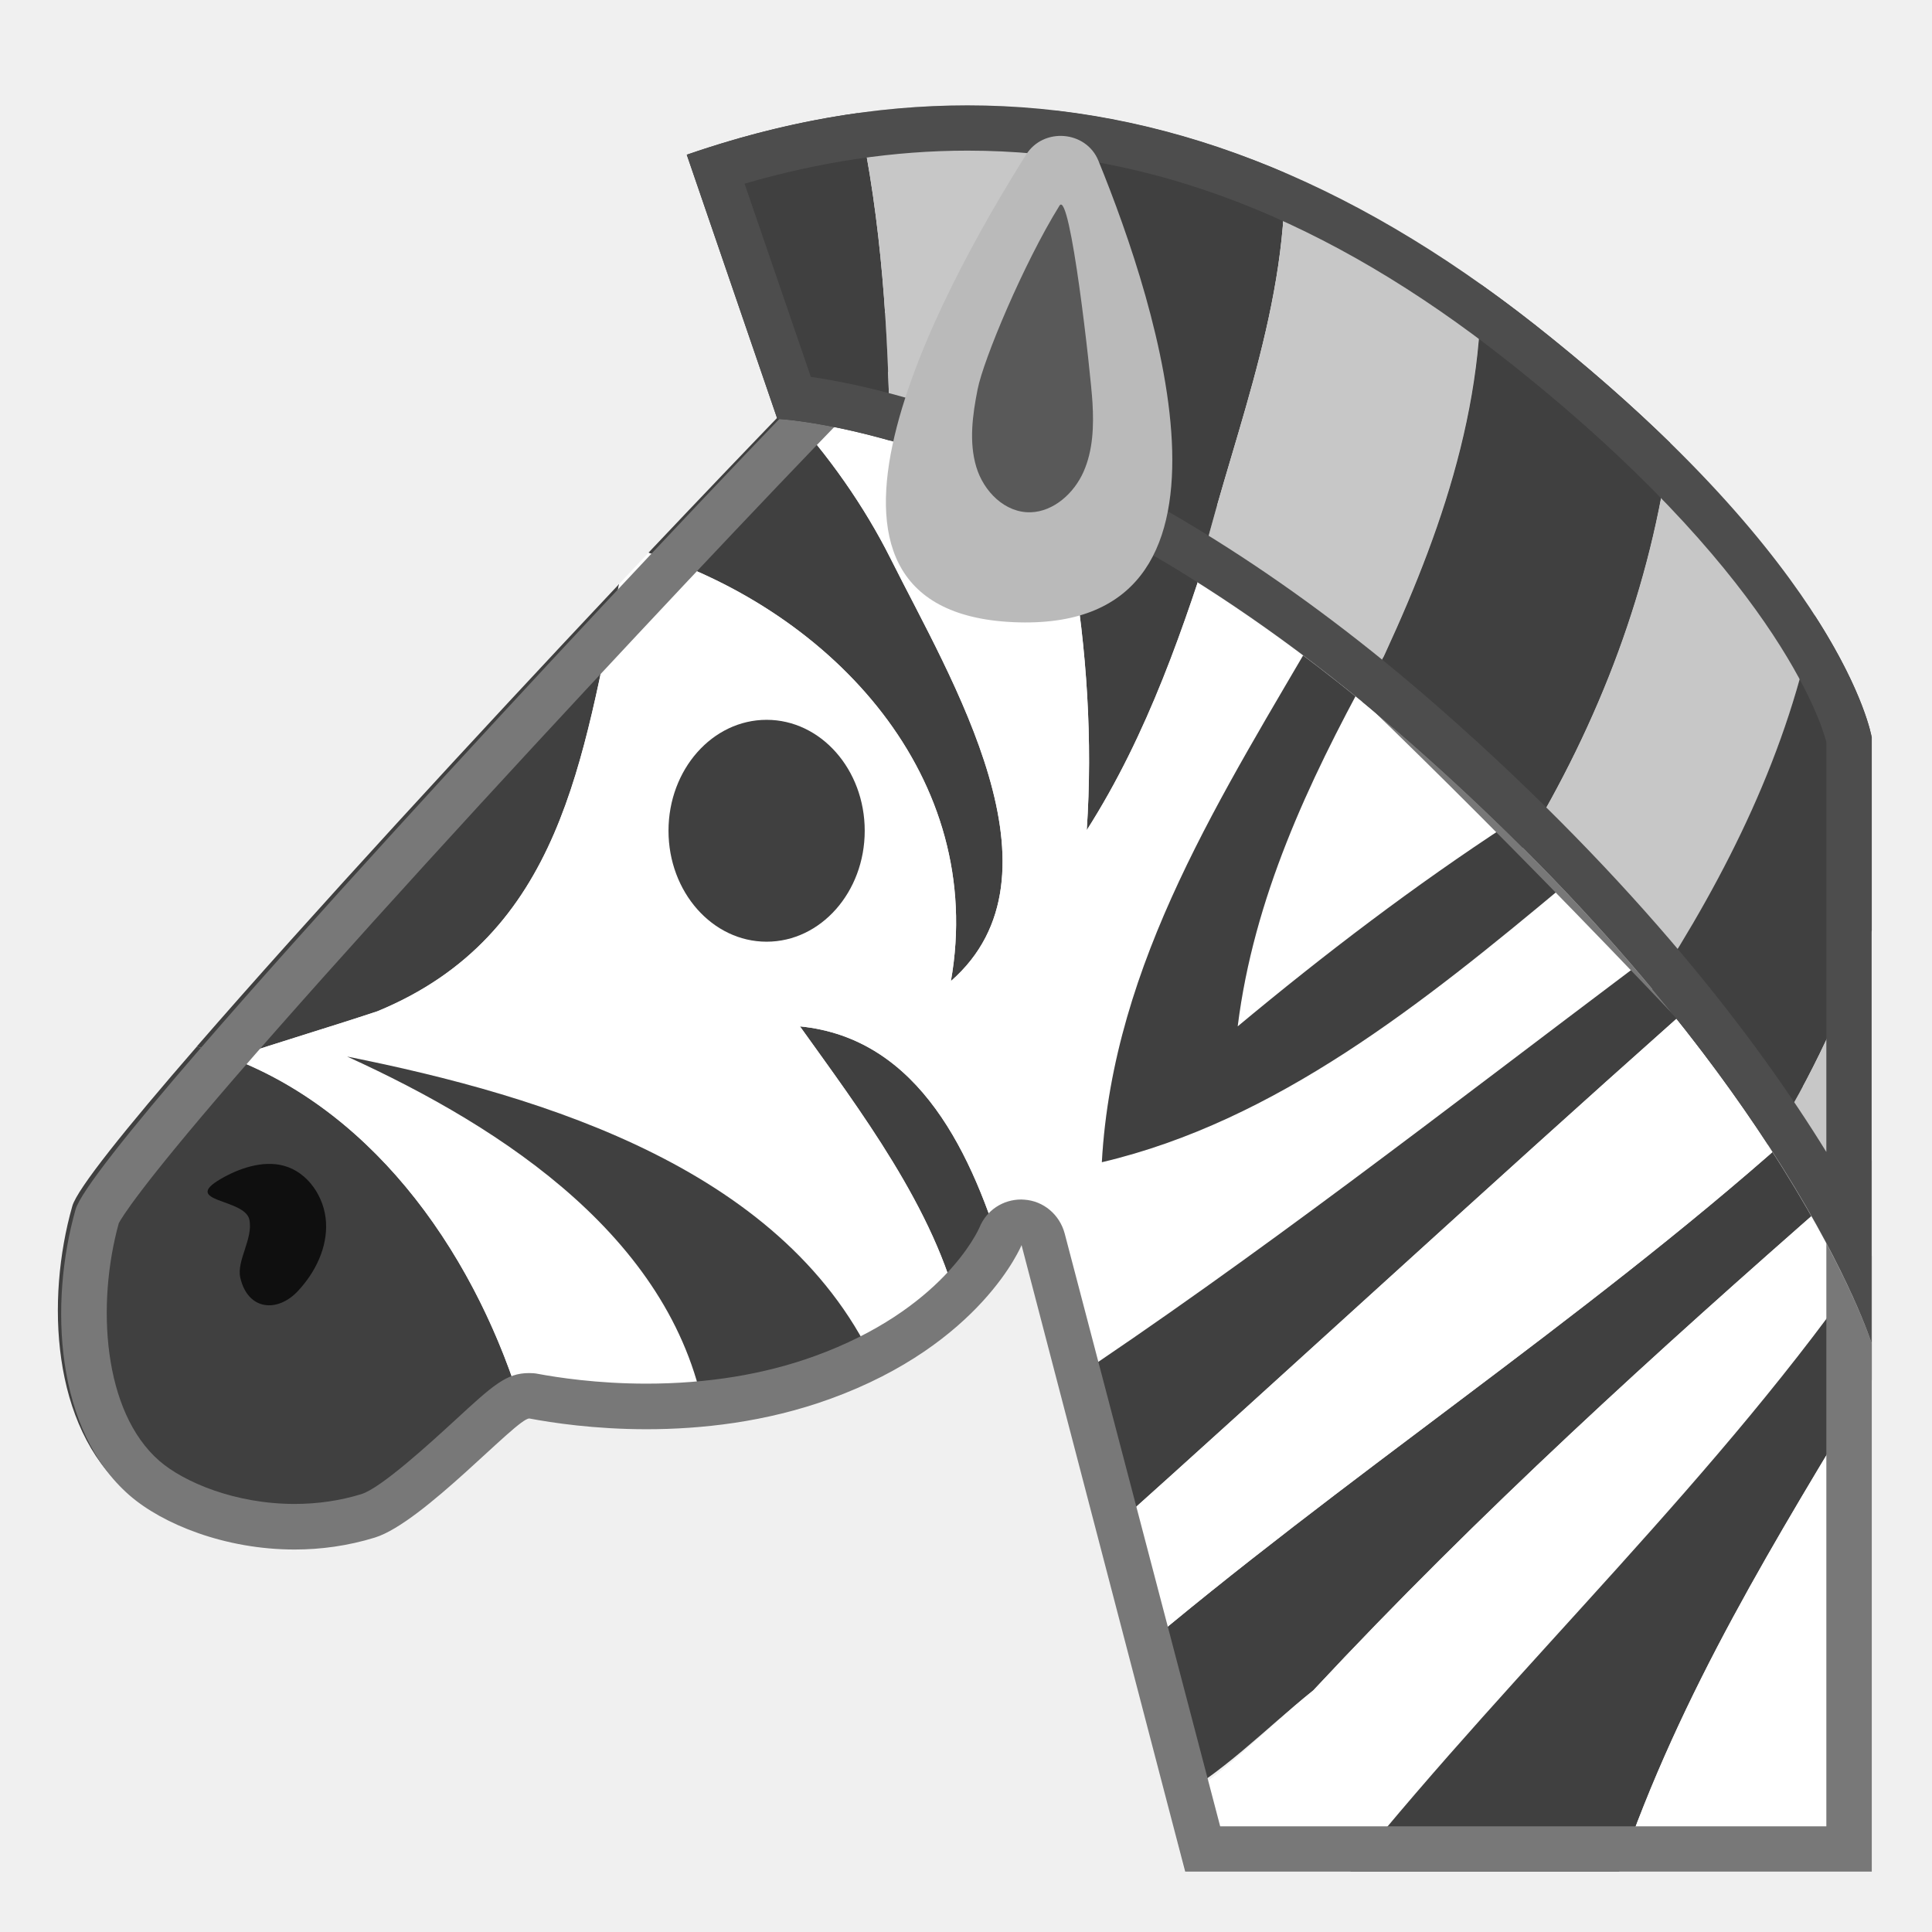
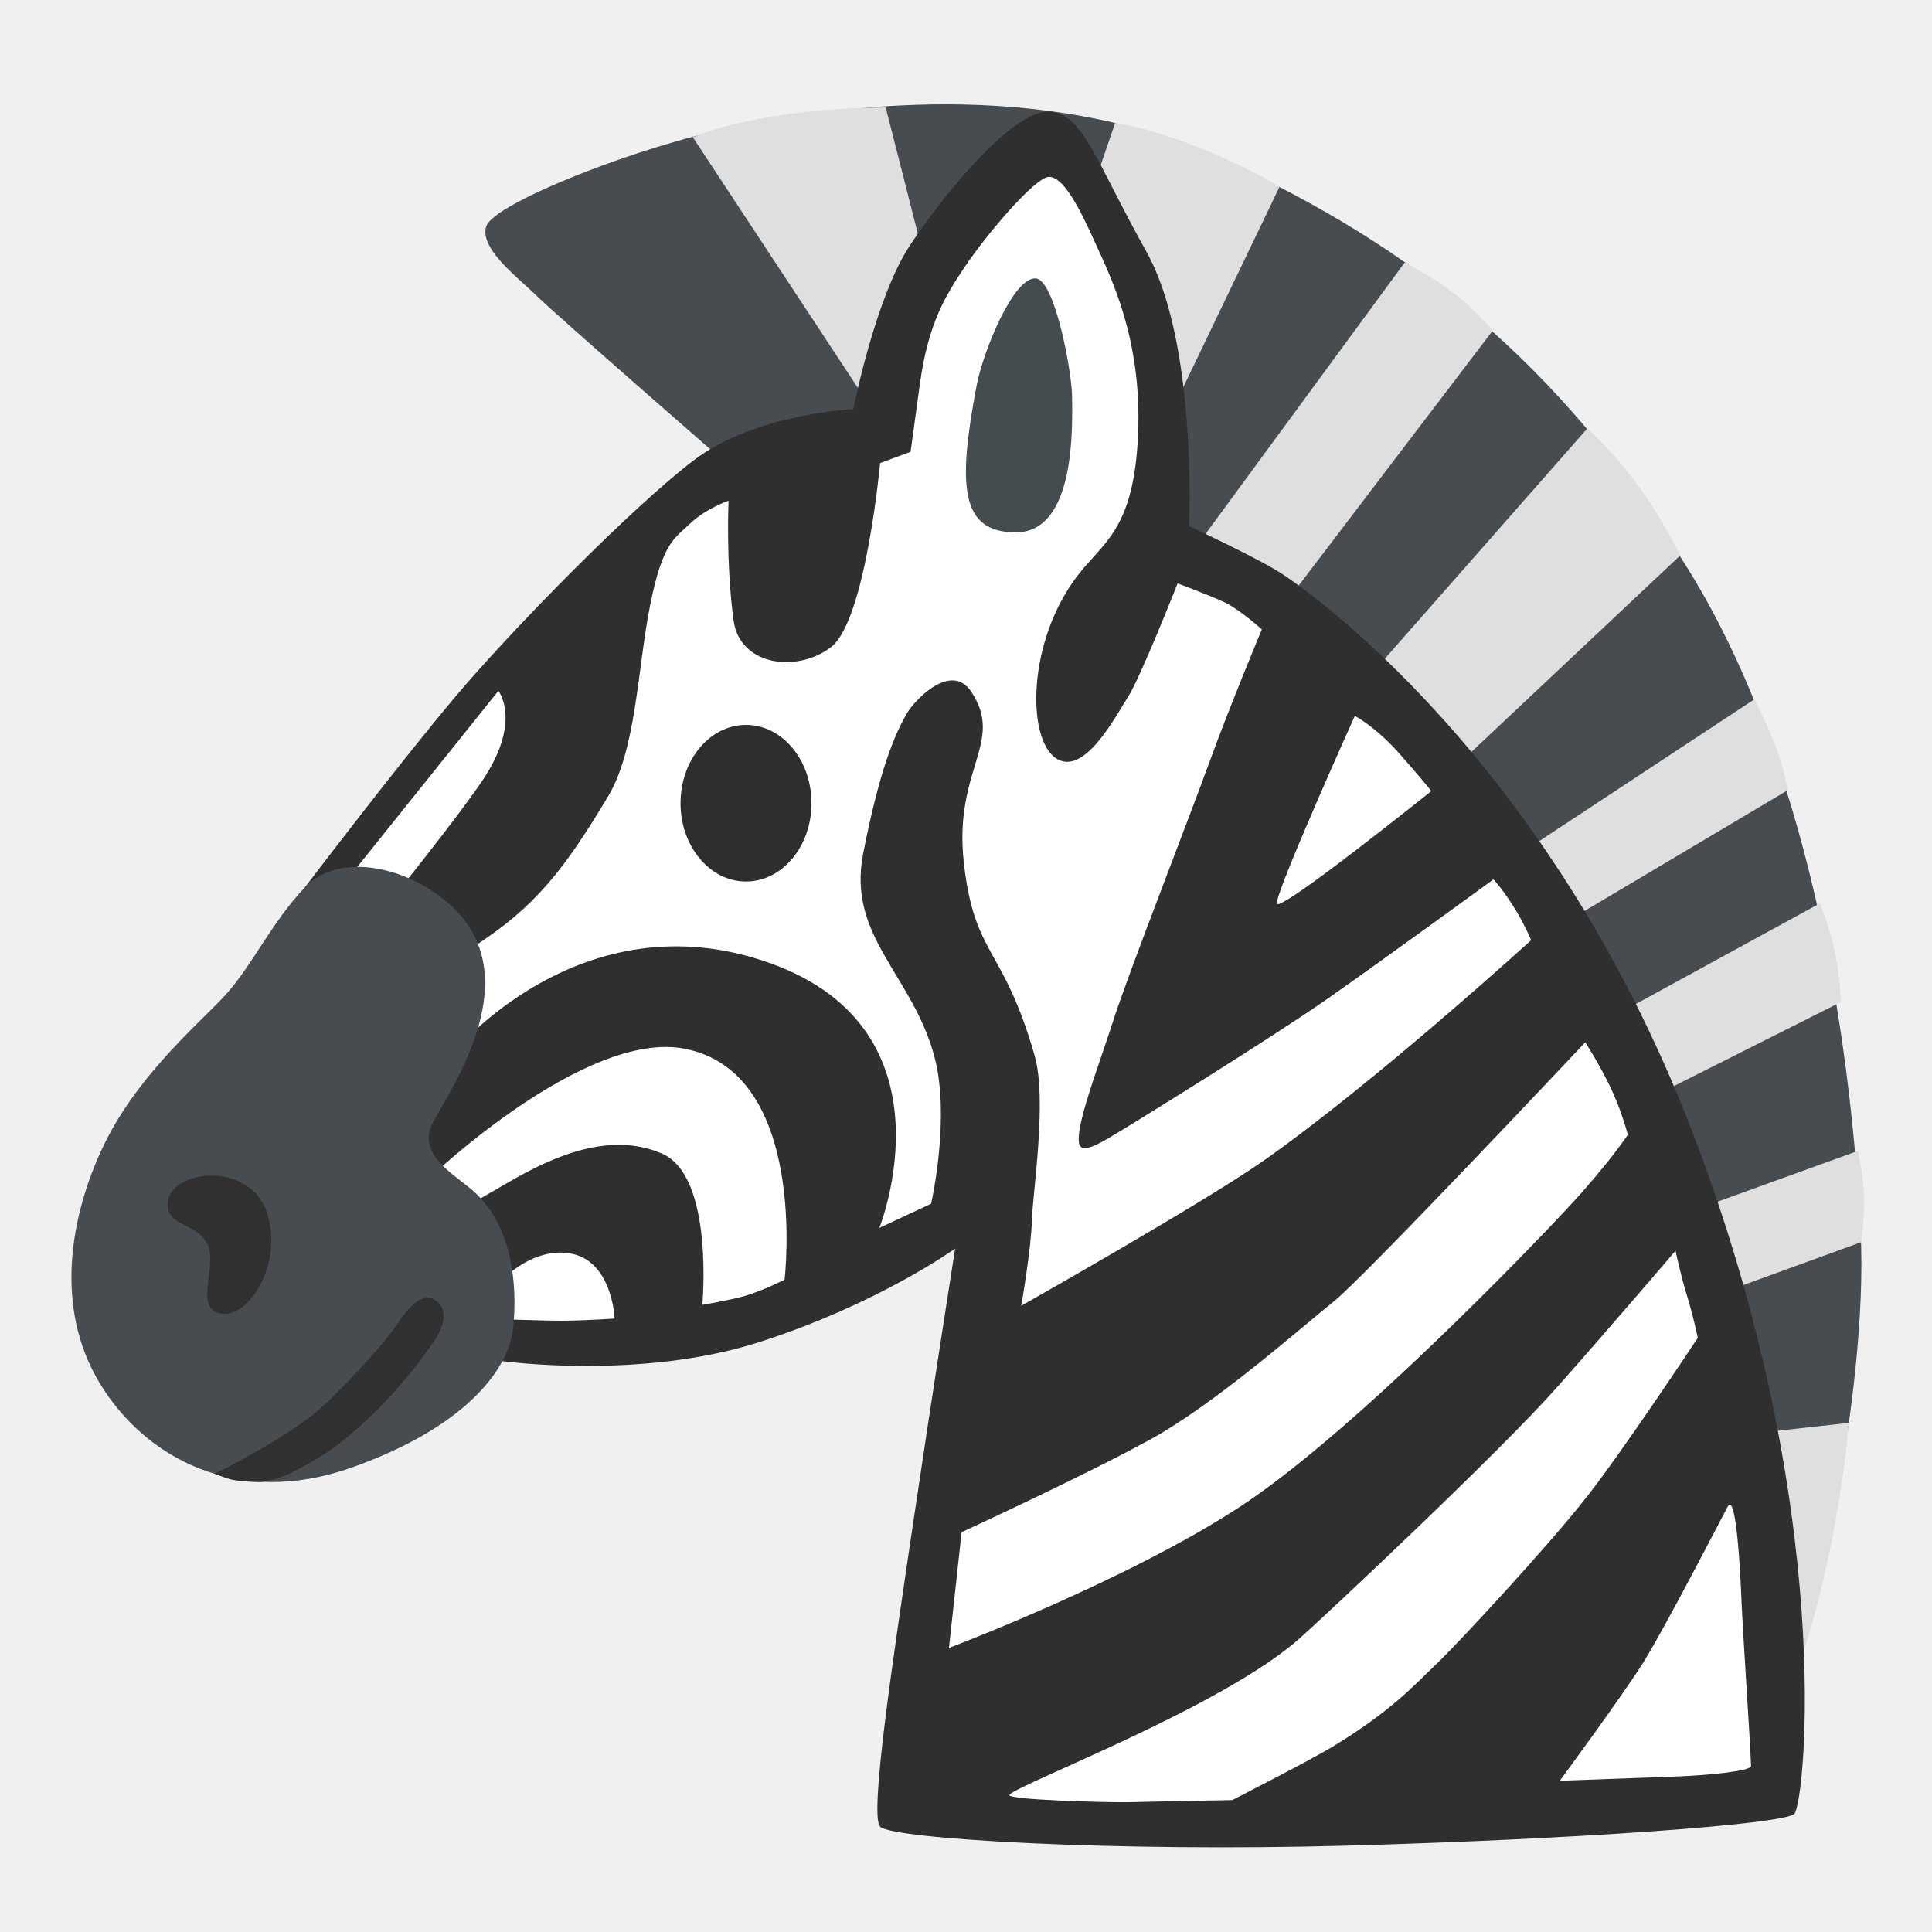
- <svg xmlns="http://www.w3.org/2000/svg" width="128" height="128">
-   <path d="M13.04 69.34c-4.71 5.42-7.93 9.43-8.25 10.57-1.77 6.23-1.35 14.57 3.53 18.82 3.02 2.63 9.69 4.8 16.19 2.8 3.23-.99 9.46-7.98 10.21-7.83-3.26-11.1-10.76-21.4-21.68-24.36zM63 65c8-7 0-20-4-28-1.72-3.43-4.1-6.85-6.94-9.91-2.51 2.6-5.64 5.87-9.1 9.53C55.23 40.61 65.37 51.55 63 65zM72 55c4.07-6.39 6.45-13.46 8.71-20.62-4.81-4.55-8.62-7.53-10.39-7.59-.36-1.98-.94-3.95-2.22-5.49a9.386 9.386 0 0 0-1.7-1.62C70.42 31.12 72.8 43.06 72 55z" fill="#404040" />
-   <path d="M41.02 38.69c-9.37 9.95-20.54 22.07-27.99 30.65.79.21 1.55.48 2.31.76 3.16-1.06 6.41-2.02 9.67-3.1 12.25-5.05 13.59-16.86 16.01-28.31zM53 68c3.89 5.45 8.98 12.12 10.58 19.05 1.39-1.26 2.36-2.44 3.01-3.35C64.47 76.54 60.95 68.79 53 68z" fill="#404040" />
-   <linearGradient id="a" gradientUnits="userSpaceOnUse" x1="61.868" x2="61.868" y1="17.838" y2="94.664">
-     <stop offset=".232" stop-color="#fff" />
-   </linearGradient>
-   <path d="M70.23 91.93c13.05-8.66 25.55-18.41 38.18-27.92-1.53-1.74-3.12-3.55-4.74-5.37C94.24 66.5 84.54 74.28 73 77c.74-13.3 8.03-24.41 14.61-35.77-2.44-2.51-4.77-4.84-6.9-6.85C78.45 41.54 76.07 48.61 72 55c.8-11.94-1.58-23.88-5.61-35.32-3.05-2.21-5.93-.65-8.5 1.56-.71.61-2.83 2.75-5.83 5.85C54.9 30.15 57.28 33.57 59 37c4 8 12 21 4 28 2.37-13.45-7.77-24.39-20.04-28.37-.64.67-1.29 1.36-1.94 2.06C38.6 50.14 37.26 61.95 25 67c-3.25 1.08-6.51 2.04-9.67 3.1 9.68 3.7 16.36 13.3 19.38 23.59 1.76.33 5.35.85 9.68.65.77-.04 1.57-.1 2.38-.18C44.84 82.24 33.47 74.76 23 70c13.13 2.63 29.31 7.55 35.16 20.8 2.26-1.18 4.04-2.5 5.42-3.74C61.98 80.12 56.89 73.45 53 68c7.95.79 11.47 8.54 13.59 15.7.73-1.03 1.04-1.7 1.04-1.7l2.6 9.93z" fill="url(#a)" />
-   <linearGradient id="b" gradientUnits="userSpaceOnUse" x1="91.005" x2="91.005" y1="44.227" y2="68.085">
-     <stop offset=".232" stop-color="#fff" />
-   </linearGradient>
-   <path d="M100.01 54.57c-3.1-3.44-6.25-6.87-9.31-10.1-4.04 7.4-7.64 15.04-8.7 23.53 5.74-4.78 11.71-9.33 18.01-13.43z" fill="url(#b)" />
-   <path d="M82 68c1.06-8.49 4.66-16.13 8.7-23.53-1.04-1.1-2.08-2.19-3.09-3.23C81.03 52.59 73.74 63.7 73 77c11.54-2.72 21.24-10.5 30.66-18.36-1.2-1.35-2.42-2.71-3.65-4.08C93.71 58.67 87.74 63.22 82 68zM23 70c10.47 4.76 21.84 12.24 23.77 24.16 2.49-.27 5.14-.8 7.78-1.76.25-.09.48-.19.73-.29 1.04-.41 1.99-.85 2.88-1.32C52.31 77.55 36.13 72.63 23 70zM108.41 64.01c-12.63 9.5-25.13 19.26-38.18 27.92L72.86 102c12.9-11.56 25.41-23.13 38.42-34.69-.93-1.07-1.89-2.17-2.87-3.3zM118.35 75.51c-13.5 12-29.5 22.46-43.44 34.31l2.51 9.58c3.5-1.8 6.34-4.81 9.59-7.41 11.05-11.84 22.72-22.42 34.52-32.75-.88-1.02-1.95-2.28-3.18-3.73z" fill="#404040" />
-   <linearGradient id="c" gradientUnits="userSpaceOnUse" x1="100.707" x2="100.707" y1="78.791" y2="124.162">
-     <stop offset=".232" stop-color="#fff" />
-   </linearGradient>
-   <path d="M124 82.2s-.91-1.09-2.48-2.95C109.72 89.58 98.05 100.16 87 112c-3.25 2.6-6.08 5.85-9.59 7.65l1.08 4.35h10.97c11.32-14 24.51-26.2 34.54-40.79V82.2z" fill="url(#c)" />
-   <path d="M124 83.21C113.96 97.8 100.78 110 89.46 124h17.83c4.09-12 10.41-22.08 16.72-32.57v-8.22z" fill="#404040" />
-   <linearGradient id="d" gradientUnits="userSpaceOnUse" x1="115.642" x2="115.642" y1="91.097" y2="124.118">
-     <stop offset=".232" stop-color="#fff" />
-   </linearGradient>
-   <path d="M124 91.43c-6.3 10.49-12.62 20.57-16.72 32.57H124V91.43z" fill="url(#d)" />
-   <linearGradient id="e" gradientUnits="userSpaceOnUse" x1="95.604" x2="95.604" y1="66.87" y2="109.982">
-     <stop offset=".232" stop-color="#fff" />
-   </linearGradient>
-   <path d="M111.28 67.31c-13 11.56-25.51 23.13-38.42 34.69l2.05 7.83c13.94-11.85 29.94-22.31 43.44-34.31-1.99-2.33-4.4-5.14-7.07-8.21z" fill="url(#e)" />
-   <path d="M63.65 21.43c.7 0 1.51.55 2.41 1.63.79.95 1.08 2.5 1.38 4.14.25 1.37 1.32 2.38 2.7 2.46C73.97 30.48 94 48.74 121 78.07V121H80.84l-10.3-39.27c-.33-1.25-1.4-2.17-2.69-2.25-.07 0-.12-.01-.19-.01-1.22 0-2.31.72-2.77 1.86-.1.22-2.44 5.45-10.93 8.52-3.34 1.21-7.09 1.82-11.14 1.82-3.26 0-5.9-.41-7.19-.65-.18-.04-.4-.05-.58-.05-1.5 0-2.37.79-4.93 3.15-1.58 1.45-4.86 4.46-6.18 4.87-1.4.43-2.89.65-4.42.65-3.93 0-7.34-1.44-8.97-2.86-3.73-3.26-4.17-10.36-2.68-15.74.19-.36 1.35-2.31 7.66-9.61 14.5-16.74 41.89-45.68 44.67-48.09 1.5-1.28 2.63-1.91 3.45-1.91m0-3.01c-1.9 0-3.71 1.19-5.41 2.66-2.99 2.59-30.74 31.96-44.98 48.4-4.73 5.46-7.92 9.49-8.25 10.64-1.78 6.27-1.34 14.66 3.56 18.94 2.2 1.92 6.35 3.6 10.95 3.6 1.73 0 3.52-.24 5.31-.79 3.21-.99 9.38-7.89 10.23-7.89h.02c1.49.28 4.29.71 7.75.71 3.6 0 7.9-.46 12.17-2.01 10.02-3.63 12.68-10.19 12.68-10.19L78.52 124h45.49V76.89S78.02 26.91 70.32 26.65c-.36-1.99-.69-3.98-1.98-5.52-1.64-1.96-3.18-2.71-4.69-2.71z" fill="#787878" />
-   <ellipse cx="50.79" cy="55.04" rx="6.5" ry="7.35" fill="#404040" />
-   <path d="M45.5 10.25l6 17.5s2.74.11 7.46 1.44c-.11-7.23-.53-14.46-2.11-21.7-3.75.52-7.53 1.44-11.35 2.76z" fill="#404040" />
-   <path d="M56.85 7.49c1.58 7.23 2 14.46 2.11 21.7 2.52.71 5.63 1.78 9.17 3.36 1.71-8.04 1.86-16.6 1.87-25.2-4.34-.51-8.72-.48-13.15.14z" fill="#c7c7c7" />
-   <path d="M70 7.34c-.01 8.6-.16 17.16-1.87 25.2 3.36 1.49 7.12 3.46 11.18 6.02 1.99-8.77 5.94-17.59 5.81-27.11-5-2.14-10.03-3.51-15.12-4.11z" fill="#404040" />
-   <path d="M85.12 11.46c.13 9.52-3.82 18.33-5.81 27.11 3.44 2.17 7.1 4.79 10.93 7.92 4.15-8.51 7.94-17.72 7.87-27.64-4.31-3.06-8.63-5.52-12.99-7.39z" fill="#c7c7c7" />
-   <path d="M101.67 21.5a90.71 90.71 0 0 0-3.55-2.65c.07 9.91-3.72 19.13-7.87 27.64 1.07.88 2.16 1.8 3.26 2.76 2.69 2.36 5.13 4.67 7.39 6.92 5.13-8.4 8.51-17.34 9.75-26.83-2.51-2.45-5.47-5.07-8.98-7.84z" fill="#404040" />
-   <path d="M110.64 29.34c-1.25 9.49-4.63 18.43-9.75 26.83 3.28 3.28 6.12 6.42 8.58 9.37 4.96-7.62 9.04-15.78 10.76-24.76-2-3.1-5.02-6.97-9.59-11.44z" fill="#c7c7c7" />
-   <path d="M124 48.83s-.49-2.97-3.77-8.06c-1.73 8.98-5.8 17.14-10.76 24.76 3.18 3.81 5.69 7.3 7.69 10.36 2.91-4.54 5.03-9.34 6.85-14.24V48.83z" fill="#404040" />
-   <path d="M124 61.66c-1.82 4.9-3.94 9.7-6.85 14.24C122.39 83.93 124 89 124 89V61.66z" fill="#c7c7c7" />
-   <path d="M64.1 9.98c12.19 0 23.87 4.54 35.71 13.88 17.7 13.96 20.83 23.92 21.19 25.3v27.16c-4.6-7.46-12.48-17.84-25.52-29.31-19.82-17.45-36.12-21.23-41.76-22.04l-4.39-12.8c5-1.46 9.95-2.19 14.77-2.19m0-3c-6.11 0-12.3 1.09-18.6 3.27l6 17.5s18.37.72 42 21.5C118.42 71.17 124 89 124 89V48.83s-1.83-11.17-22.33-27.33C89.35 11.79 76.9 6.98 64.1 6.98z" fill="#4d4d4d" />
-   <path d="M18.79 77.23c1.62.43 2.72 2.09 2.81 3.76.09 1.67-.7 3.29-1.84 4.52-1.36 1.48-3.34 1.32-3.84-.86-.26-1.12.87-2.6.6-3.85-.31-1.41-4.55-1.14-1.9-2.69 1.2-.7 2.78-1.25 4.17-.88z" fill="#0f0f0f" />
-   <g>
-     <linearGradient id="f" gradientUnits="userSpaceOnUse" x1="68.18" x2="68.18" y1="9.25" y2="40.581">
-       <stop offset=".095" stop-color="#bababa" />
-     </linearGradient>
-     <path d="M67.98 10.25c1.15-1.83 3.97-1.6 4.79.39 3.95 9.68 10.97 31.33-5.64 30.58-16.35-.74-4.91-21.82.85-30.97z" fill="url(#f)" />
-     <path d="M72.38 26.68c.09 1.54.04 3.14-.59 4.57s-1.98 2.64-3.5 2.69c-1.7.05-3.12-1.37-3.61-3.01s-.25-3.43.09-5.14c.39-1.98 3.06-8.36 5.42-12.16.71-1.17 2.08 11.17 2.19 13.05z" fill="#595959" />
-   </g>
+ <svg xmlns="http://www.w3.org/2000/svg" version="1.1" id="Layer_2" x="0px" y="0px" viewBox="0 0 128 128" style="enable-background:new 0 0 128 128;" xml:space="preserve">
+   <defs id="defs18373" />
+   <path style="fill:#464C4F;" d="M48.37,30.91c0,0-11.64-10.14-12.76-11.26c-1.13-1.13-3.94-3.19-3.38-4.69  c0.56-1.5,9.95-5.26,16.52-6.57s20.23-3.38,32.43,2.25s22.01,13.14,30.64,27.03s10.91,33.24,11.45,43.92  c0.56,11.23-3.63,27.24-3.63,27.24l-1.82,2.79L48.37,30.91z" id="path18338" />
+   <path style="fill:#DFDFE0;" d="M122.49,94.27c-0.74,8.26-2.86,14.73-2.86,14.73l-1.5,3.19L48.67,31.47l10.11-2.82L45.9,9.09  c2.43-1.02,7.29-1.97,12.78-1.97l6.65,26.11l8.55-25.09c3.7,0.53,9.54,3.27,10.88,4.26L71.88,39.22l4.08,1.48l17.1-23.3  c2.39,1.23,3.98,2.39,5.84,4.5L81.59,44.64l5.63,4.15l17.95-20.41c2.5,2.36,4.29,4.8,6.16,8.41l-17.7,16.65L97.01,59l19.22-12.67  c1.16,2.32,1.79,3.84,2.22,6.02L99.33,63.71l4.65,5.21l16.61-9.08c0.81,2.18,1.27,4.01,1.37,6.55l-17.77,8.94l2.96,6.69l15.94-5.77  c0.49,2.39,0.53,3.7,0.21,6.05l-13.55,4.93l3.24,8.09L122.49,94.27z" id="path18340" />
+   <path style="fill:#2F2F2F;" d="M56.53,27.11c0,0-6.48,0.28-10.56,3.38S34.01,41.61,30.21,46.11s-10,12.67-10,12.67l8.02,24.64  l5.07,6.76c0,0,9.15,1.27,17.03-1.27c7.88-2.53,12.95-6.19,12.95-6.19s-1.55,9.85-2.82,18.44c-1.27,8.59-2.86,19.01-2.16,19.85  c0.7,0.84,15.67,1.69,30.88,1.27s29-1.41,29.7-2.11c0.7-0.7,2.82-20.27-6.76-45.19S86.38,38.93,84.83,37.95  c-1.55-0.99-6.05-3.1-6.05-3.1s0.56-12.11-2.82-18.16S71.8,7.64,69.62,7.4c-2.6-0.28-7.67,6.26-9.43,9.01  C57.97,19.87,56.53,27.11,56.53,27.11z" id="path18342" />
+   <path style="fill:#FFFFFF;" d="M22.53,58.86l10.49-13.09c0,0,1.62,2.04-1.13,6.05c-1.83,2.68-5.98,7.81-5.98,7.81L22.53,58.86z" id="path18344" />
+   <path style="fill:#FFFFFF;" d="M28.47,78.02c0,0,10.3-9.82,16.89-8.54c8.26,1.6,6.62,15.3,6.62,15.3s-1.36,0.7-2.63,1.08  c-0.89,0.26-2.82,0.59-2.82,0.59s0.8-8.52-2.67-10.02c-3.47-1.5-7.23,0.19-10.14,1.88c-2.91,1.69-3.94,2.25-3.94,2.25L28.47,78.02z" id="path18346" />
+   <path style="fill:#FFFFFF;" d="M32.69,85.39c0,0,2.25-2.82,5.07-2.35c2.82,0.47,2.96,4.32,2.96,4.32s-2.11,0.14-3.52,0.14  s-5.16-0.14-5.16-0.14L32.69,85.39z" id="path18348" />
+   <path style="fill:#FFFFFF;" d="M28.47,64.04l1.5,5.77c0,0,8.49-10.46,21.02-6.01s7.27,17.55,7.27,17.55l3.43-1.6  c0,0,1.32-5.78,0.19-9.85c-1.5-5.4-5.77-7.88-4.69-13.37s2.06-7.84,2.91-9.29c0.48-0.83,2.91-3.43,4.25-1.41  c2.23,3.36-1.2,5.12-0.49,11.36s2.61,5.46,4.69,12.76c0.84,2.96-0.14,9.1-0.19,10.98c-0.05,1.88-0.7,5.58-0.7,5.58  s12.2-6.89,16.14-9.67c7.37-5.19,17.64-14.55,17.64-14.55s-0.44-1.11-1.27-2.39c-0.63-0.99-1.22-1.64-1.22-1.64  s-7.53,5.49-11.1,7.98c-3.57,2.49-12.88,8.26-13.68,8.73s-2.2,1.41-2.58,0.99c-0.63-0.7,1.29-5.56,2.18-8.38  c0.89-2.82,4.95-13.21,6.31-16.96c1.36-3.75,3.52-8.92,3.52-8.92s-1.45-1.31-2.44-1.78s-3.14-1.27-3.14-1.27s-2.44,6.19-3.28,7.51  c-0.84,1.31-2.96,5.4-4.83,4.04c-1.88-1.36-1.83-7.65,1.41-11.97c1.73-2.31,3.8-3.05,4.08-9.43s-1.85-10.51-2.82-12.67  c-1.08-2.42-2.16-4.46-3.1-4.41c-0.94,0.05-4.15,3.85-5.56,5.96c-1.27,1.9-2.42,3.71-2.98,7.79c-0.56,4.08-0.61,4.46-0.61,4.46  l-2.02,0.75c0,0-0.96,10.46-3.26,12.2c-2.3,1.74-6.05,1.2-6.45-1.78c-0.52-3.91-0.33-7.93-0.33-7.93s-1.5,0.52-2.53,1.5  c-1.03,0.99-1.83,1.22-2.67,5.44c-0.84,4.22-0.91,9.58-2.82,12.72c-2.11,3.47-3.94,6.34-7.32,8.82S28.47,64.04,28.47,64.04z" id="path18350" />
+   <path style="fill:#FFFFFF;" d="M89.76,47.43c0,0-5.33,11.83-5.16,12.44s10.23-7.46,10.23-7.46s-0.97-1.21-2.25-2.63  C91.05,48.09,89.76,47.43,89.76,47.43z" id="path18352" />
+   <path style="fill:#FFFFFF;" d="M63.71,101.51l-0.84,7.67c0,0,11.76-4.43,19.29-9.36c7.53-4.93,19.36-17.25,21.89-19.99  s3.8-4.65,3.8-4.65s-0.46-1.74-1.2-3.24c-0.73-1.5-1.62-2.89-1.62-2.89S90.39,84.62,88.35,86.24c-2.04,1.62-7.81,6.76-12.18,9.15  C71.81,97.78,63.71,101.51,63.71,101.51z" id="path18356" />
+   <path style="fill:#FFFFFF;" d="M66.88,118.9c0.78-0.78,14.15-5.84,19.22-10.35c1.79-1.59,13.23-12.32,17.03-16.61  s7.88-9.08,7.88-9.08s0.28,1.41,0.77,3.03c0.48,1.57,0.7,2.75,0.7,2.75s-4.79,7.25-7.32,10.49c-2.53,3.24-8.52,9.71-10,11.12  c-1.48,1.41-2.96,3.1-6.9,5.49c-1.4,0.85-6.62,3.52-6.62,3.52s-4.15,0.07-6.97,0.14C73.42,119.42,66.53,119.25,66.88,118.9z" id="path18358" />
+   <path style="fill:#FFFFFF;" d="M114.46,99.82c0,0-4.15,8.02-5.56,10.28c-1.41,2.25-5.56,7.88-5.56,7.88s5.7-0.21,7.67-0.28  s5-0.35,5-0.7c0-0.8-0.56-9.08-0.63-10.91S115.03,98.77,114.46,99.82z" id="path18360" />
+   <path style="fill:#454C50;" d="M68.64,18.45c-1.48-0.16-3.52,4.86-3.94,7.11c-1.27,6.69-1.06,9.71,2.6,9.71  c4.05,0,3.73-7.32,3.73-8.94C71.03,24.72,69.91,18.59,68.64,18.45z" id="path18362" />
+   <path style="fill:#464C4F;" d="M29.88,60c-2.89-2.64-7.41-3.57-9.67-1.22c-2.25,2.35-3.57,5.35-5.44,7.32  c-1.88,1.97-5.82,5.35-7.98,9.95S3.6,86.66,6.6,91.63s9.1,8.26,16.61,5.63c7.51-2.63,10.51-6.48,10.79-9.29s0-6.95-2.91-9.29  c-1.18-0.95-3.28-2.25-2.53-4.04S35.32,64.98,29.88,60z" id="path18364" />
+   <path style="fill:#303030;" d="M11.11,79.71c-0.1,1.56,1.92,1.27,2.63,2.72c0.7,1.45-0.94,4.27,0.89,4.6  c1.83,0.33,4.18-3.28,3.05-6.71C16.55,76.9,11.25,77.46,11.11,79.71z" id="path18366" />
+   <path style="fill:#303030;" d="M14.23,97.64c0,0,5-2.44,7.25-4.55c2.19-2.06,4.32-4.55,4.83-5.35c0.52-0.8,1.6-2.25,2.53-1.6  c0.94,0.66,0.52,1.83-0.09,2.72c-0.61,0.89-2.16,3.1-4.6,5.35c-2.11,1.95-3.14,2.44-4.69,3.28c-1.13,0.61-2.21,0.7-2.21,0.7  s-0.88,0.01-1.79-0.14C15.11,98,14.23,97.64,14.23,97.64z" id="path18368" />
+   <ellipse style="fill:#2d2e2f;fill-opacity:1;stroke-width:2;stroke-linecap:round;stroke-linejoin:round;paint-order:stroke fill markers" id="path18031" cx="49.425" cy="53.214" rx="4.338" ry="5.188" />
</svg>
